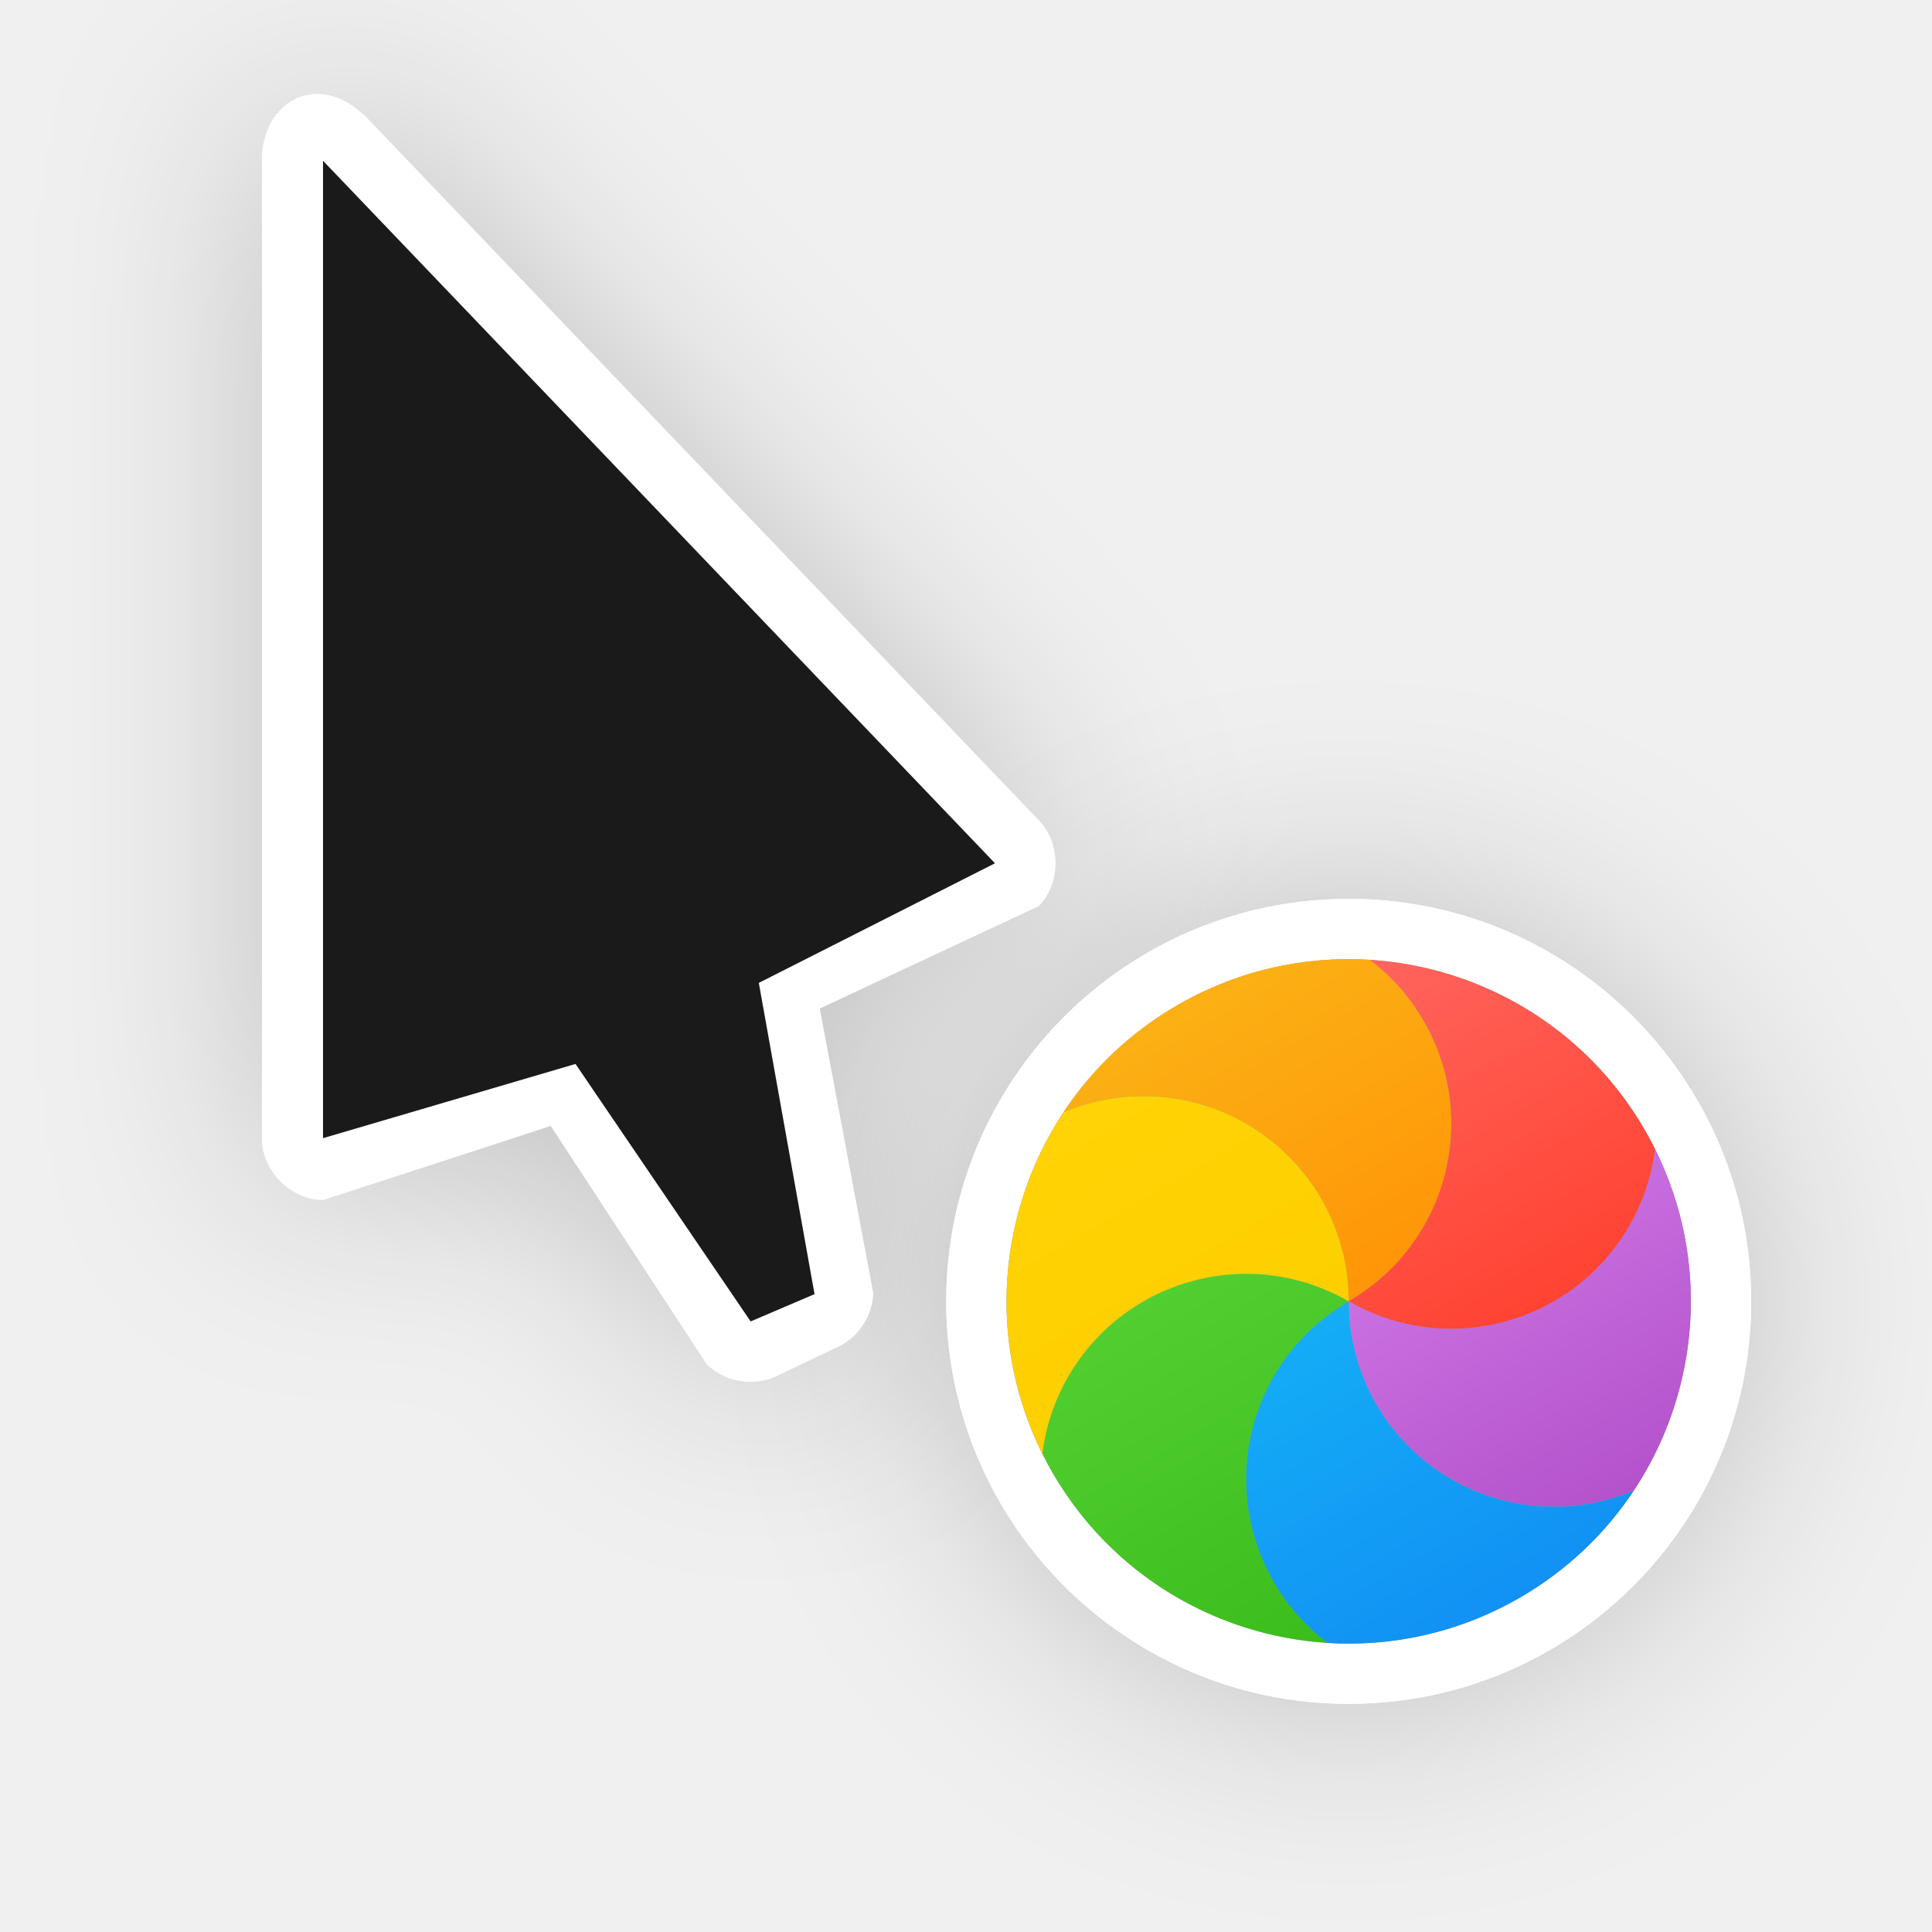
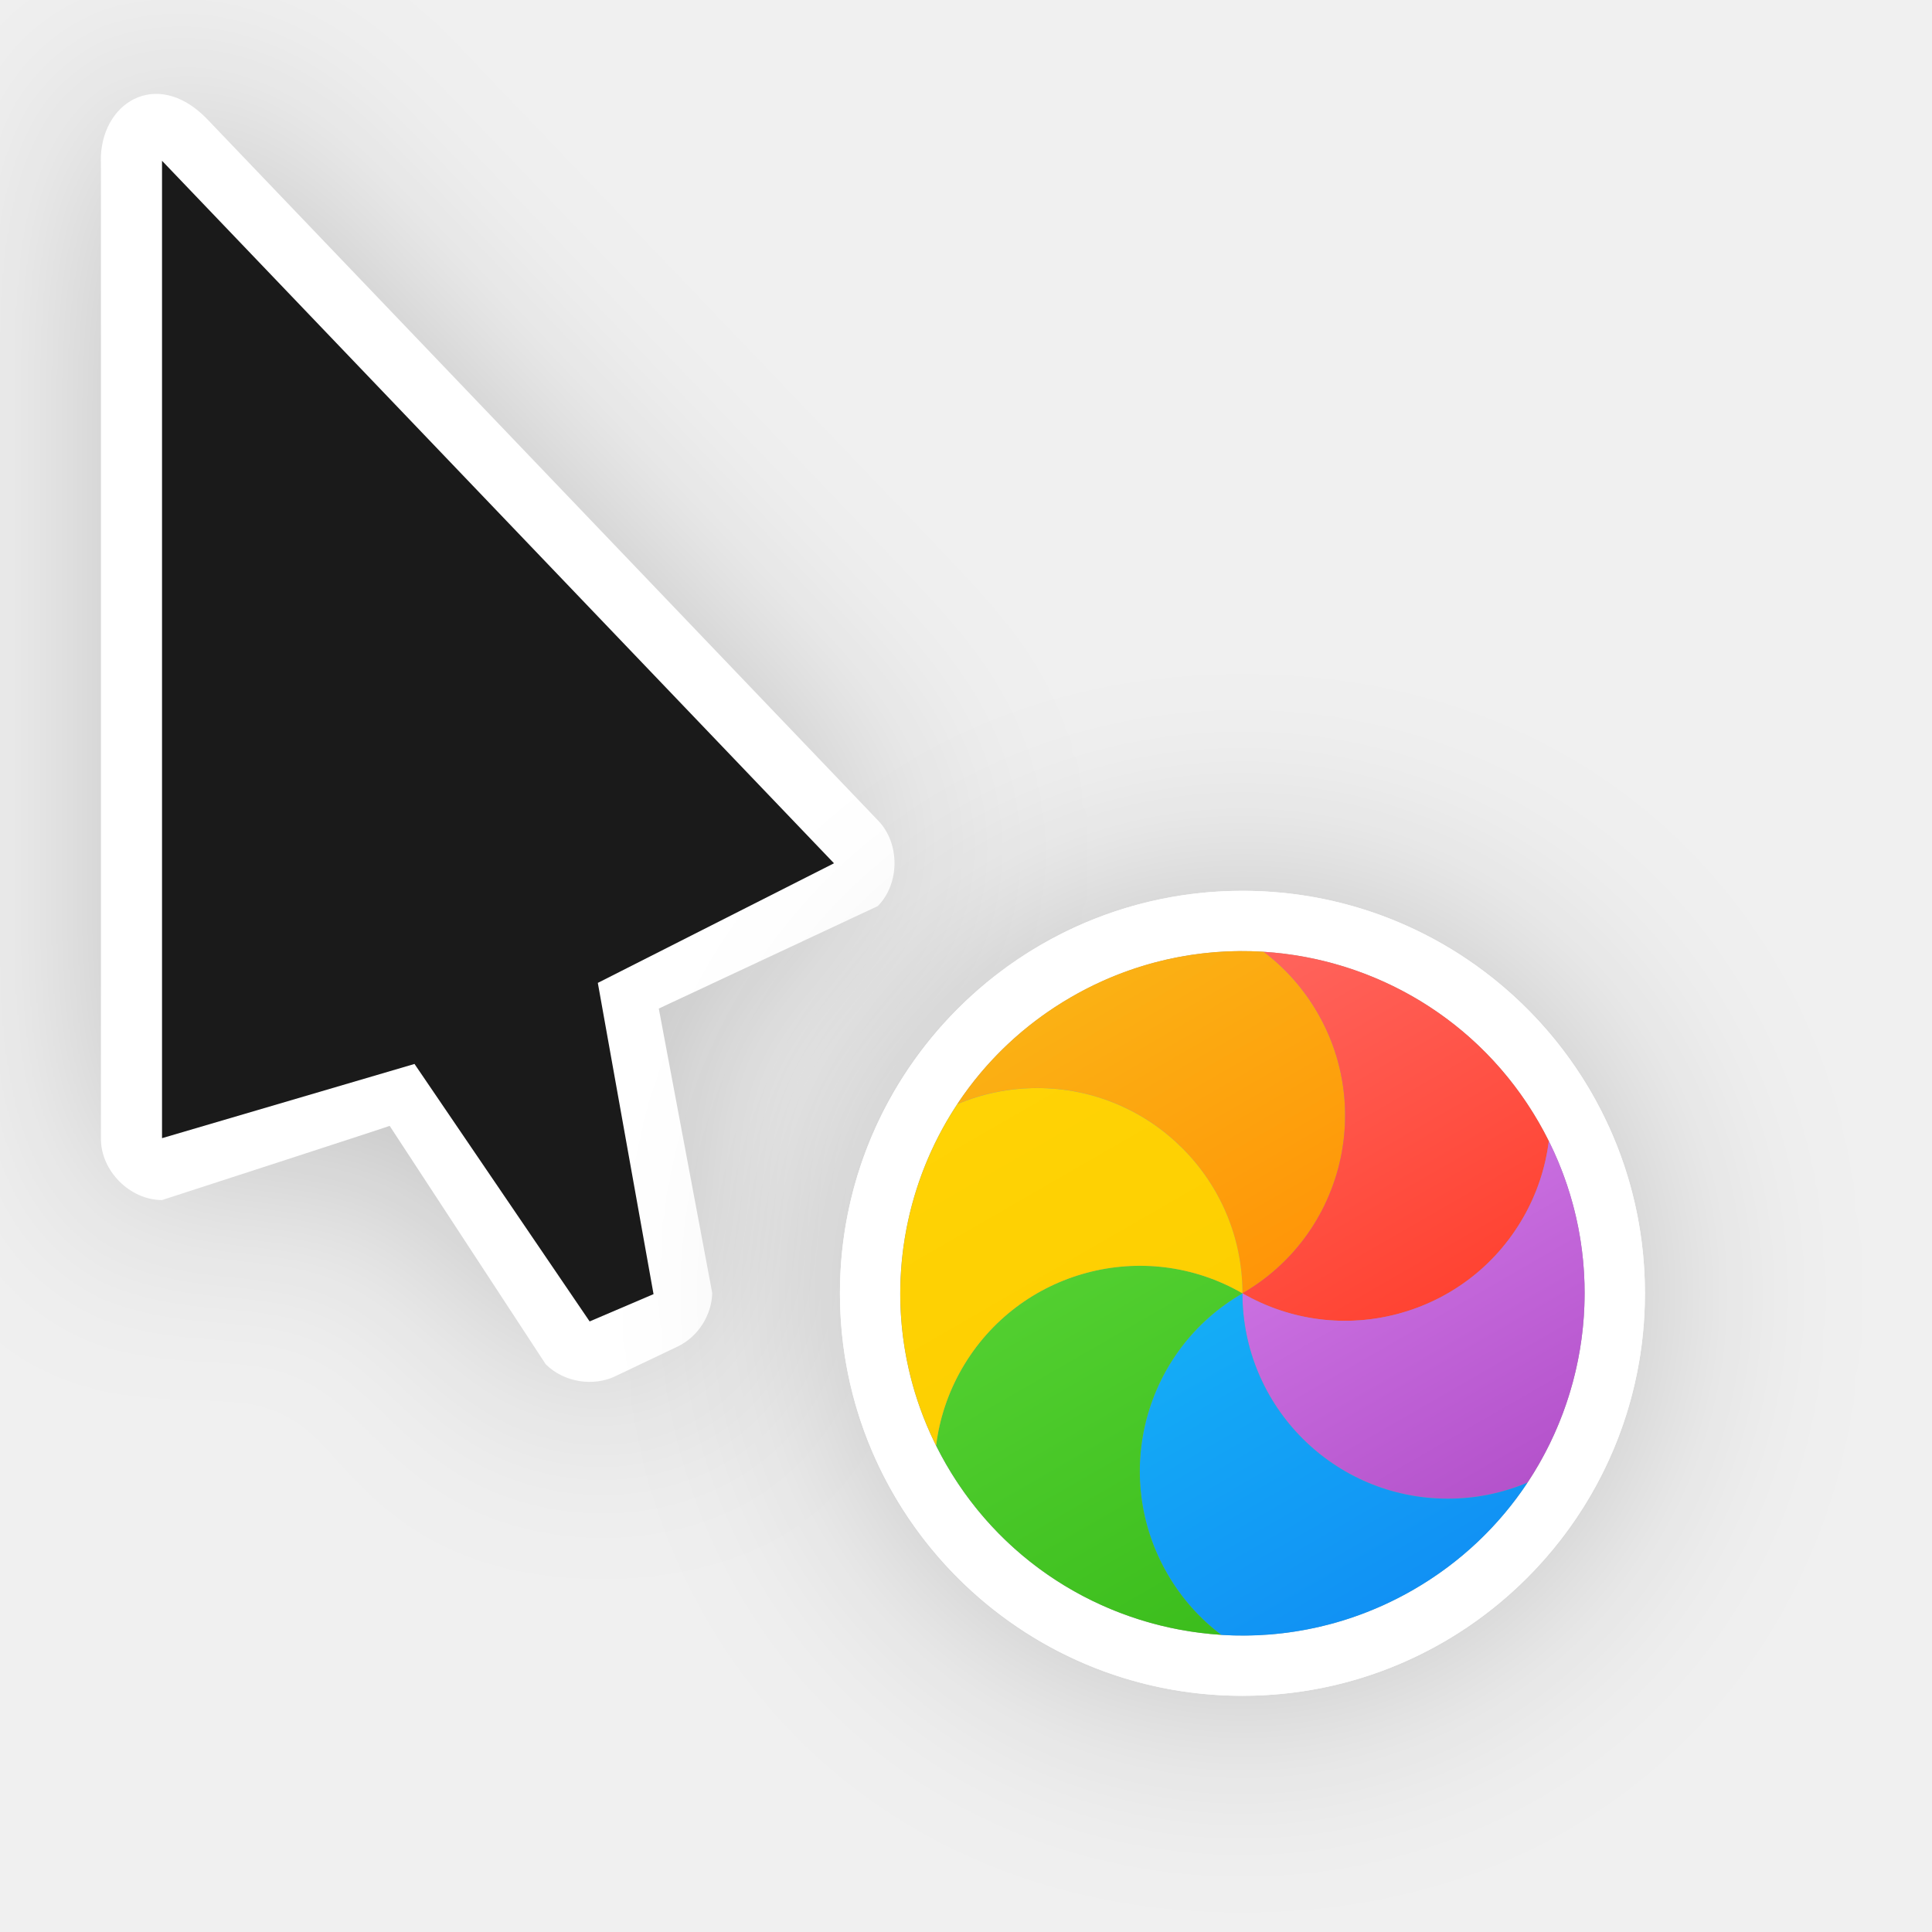
<svg xmlns="http://www.w3.org/2000/svg" height="24" viewBox="0 0 24 24" width="24" version="1.1" id="svg82">
  <defs id="defs86">
    <filter style="color-interpolation-filters:sRGB" id="filter1719" x="-0.328" width="1.656" y="-0.202" height="1.404">
      <feGaussianBlur stdDeviation="1.347" id="feGaussianBlur1721" />
    </filter>
    <filter style="color-interpolation-filters:sRGB" id="filter1723" x="-0.323" width="1.647" y="-0.323" height="1.647">
      <feGaussianBlur stdDeviation="2.965" id="feGaussianBlur1725" />
    </filter>
  </defs>
  <linearGradient id="a" gradientTransform="matrix(0.4579123,0,0,0.4380064,8.607332,9.250079)" gradientUnits="userSpaceOnUse" x1="17.871" x2="17.871" y1="7.669" y2="17.893">
    <stop offset="0" stop-color="#fbb114" id="stop2" />
    <stop offset="1" stop-color="#ff9508" id="stop4" />
  </linearGradient>
  <linearGradient id="b" gradientTransform="matrix(0.4206575,0,0,0.4767976,8.607332,9.250079)" gradientUnits="userSpaceOnUse" x1="23.954" x2="23.954" y1="8.61" y2="19.256">
    <stop offset="0" stop-color="#ff645d" id="stop7" />
    <stop offset="1" stop-color="#ff4332" id="stop9" />
  </linearGradient>
  <linearGradient id="c" gradientTransform="matrix(0.4914857,0,0,0.4080861,8.607332,9.250079)" gradientUnits="userSpaceOnUse" x1="20.127" x2="20.127" y1="19.205" y2="29.033">
    <stop offset="0" stop-color="#ca70e1" id="stop12" />
    <stop offset="1" stop-color="#b452cb" id="stop14" />
  </linearGradient>
  <linearGradient id="d" gradientTransform="matrix(0.4579123,0,0,0.4380064,8.607332,9.250079)" gradientUnits="userSpaceOnUse" x1="16.36" x2="16.36" y1="17.893" y2="28.118">
    <stop offset="0" stop-color="#14adf6" id="stop17" />
    <stop offset="1" stop-color="#1191f4" id="stop19" />
  </linearGradient>
  <linearGradient id="e" gradientTransform="matrix(0.4206575,0,0,0.4767976,8.607332,9.250079)" gradientUnits="userSpaceOnUse" x1="13.308" x2="13.308" y1="13.619" y2="24.265">
    <stop offset="0" stop-color="#52cf30" id="stop22" />
    <stop offset="1" stop-color="#3bbd1c" id="stop24" />
  </linearGradient>
  <linearGradient id="f" gradientTransform="matrix(0.4914857,0,0,0.4080861,8.607332,9.250079)" gradientUnits="userSpaceOnUse" x1="11.766" x2="11.766" y1="9.377" y2="19.205">
    <stop offset="0" stop-color="#ffd305" id="stop27" />
    <stop offset="1" stop-color="#fdcf01" id="stop29" />
  </linearGradient>
  <filter id="g" height="1.272" width="1.441" x="-0.22" y="-0.136" style="color-interpolation-filters:sRGB">
    <feGaussianBlur stdDeviation="1.192" id="feGaussianBlur32" />
  </filter>
  <filter id="h" height="1.444" width="1.444" x="-0.222" y="-0.222" style="color-interpolation-filters:sRGB">
    <feGaussianBlur stdDeviation="1.202" id="feGaussianBlur35" />
  </filter>
-   <path style="opacity:0.2;fill:#000000;fill-opacity:1;stroke-width:0.759;filter:url(#filter1719)" id="path1677" d="M 3.254,2.007 V 14.149 c 3.8e-5,0.397 0.362,0.759 0.759,0.759 0,0 2.946,-0.956 2.828,-0.922 l 1.939,2.962 c 0.224,0.224 0.594,0.284 0.877,0.142 l 0.765,-0.364 c 0.249,-0.121 0.42,-0.387 0.427,-0.664 l -0.664,-3.533 2.721,-1.272 c 0.277,-0.281 0.277,-0.787 0,-1.067 L 4.558,1.462 C 3.936,0.84 3.241,1.284 3.254,2.007 Z" />
-   <g transform="matrix(0.4545453,0,0,0.4545453,-147.3018,-353.978)" style="opacity:0.2;fill:#000000;fill-opacity:1;fill-rule:evenodd;filter:url(#filter1723)" id="g1697">
+   <path style="opacity:0.2;fill:#000000;fill-opacity:1;stroke-width:0.759;filter:url(#filter1719)" id="path1677" d="M 1.254,2.007 V 14.149 c 3.8e-5,0.397 0.362,0.759 0.759,0.759 0,0 2.946,-0.956 2.828,-0.922 l 1.939,2.962 c 0.224,0.224 0.594,0.284 0.877,0.142 L 8.422,16.726 c 0.249,-0.121 0.42,-0.387 0.427,-0.664 l -0.664,-3.533 2.721,-1.272 c 0.277,-0.281 0.277,-0.787 0,-1.067 L 2.558,1.462 C 1.936,0.84 1.241,1.284 1.254,2.007 Z" />
+   <g id="g46" transform="matrix(0.7588509,0,0,0.7588509,-122.5974,-577.1077)">
+     <path style="fill:#ffffff" id="path42" d="m 163.209,763.147 v 16 c 5e-5,0.524 0.476,1 1,1 0,0 3.883,-1.259 3.726,-1.215 l 2.555,3.903 c 0.295,0.295 0.783,0.375 1.156,0.188 l 1.008,-0.48 c 0.328,-0.159 0.554,-0.51 0.562,-0.875 l -0.875,-4.656 3.585,-1.677 c 0.365,-0.37 0.365,-1.037 0,-1.406 l -11,-11.5 c -0.82,-0.82 -1.736,-0.235 -1.719,0.719 z" />
+     <path style="fill:#1a1a1a" id="path44" d="m 164.209,779.134 v -16 l 11,11.5 -3.866,1.958 0.912,5.095 -1.046,0.447 -2.867,-4.215 z" />
+   </g>
+   <g transform="matrix(0.4545453,0,0,0.4545453,-148.6218,-354.078)" style="opacity:0.2;fill:#000000;fill-opacity:1;fill-rule:evenodd;filter:url(#filter1723)" id="g1697">
    <circle id="circle1683" r="11" cy="814.317" cx="360.923" style="fill:#000000;fill-opacity:1" />
    <path id="path1685" d="m 367.005,805.15 c 0.333,0.789 0.518,1.656 0.518,2.567 0,3.645 -2.955,6.6 -6.6,6.6 1.823,-3.157 0.741,-7.193 -2.416,-9.016 -0.789,-0.456 -1.633,-0.73 -2.484,-0.835 1.475,-0.735 3.139,-1.149 4.9,-1.149 2.249,0 4.34,0.675 6.082,1.833 z" style="fill:#000000;fill-opacity:1" />
    <path id="path1687" d="m 371.902,815.002 c -0.516,0.683 -1.175,1.276 -1.963,1.731 -3.157,1.823 -7.193,0.741 -9.016,-2.416 3.645,0 6.6,-2.955 6.6,-6.6 0,-0.91 -0.184,-1.778 -0.518,-2.567 2.964,1.971 4.918,5.341 4.918,9.167 0,0.23 -0.007,0.459 -0.021,0.685 z" style="fill:#000000;fill-opacity:1" />
    <path id="path1689" d="m 365.823,824.168 c -0.851,-0.106 -1.695,-0.38 -2.484,-0.835 -3.157,-1.823 -4.238,-5.859 -2.416,-9.016 1.823,3.157 5.859,4.238 9.016,2.416 0.788,-0.455 1.447,-1.048 1.963,-1.731 -0.247,4.022 -2.656,7.46 -6.079,9.166 z" style="fill:#000000;fill-opacity:1" />
    <path id="path1691" d="m 354.841,823.484 c -0.333,-0.789 -0.518,-1.656 -0.518,-2.567 0,-3.645 2.955,-6.6 6.6,-6.6 -1.823,3.157 -0.741,7.193 2.416,9.016 0.789,0.456 1.633,0.73 2.484,0.835 -1.475,0.735 -3.139,1.149 -4.9,1.149 -2.249,0 -4.34,-0.675 -6.082,-1.833 z" style="fill:#000000;fill-opacity:1" />
    <path id="path1693" d="m 349.944,813.632 c 0.516,-0.683 1.175,-1.276 1.963,-1.731 3.157,-1.823 7.193,-0.741 9.016,2.416 -3.645,0 -6.6,2.955 -6.6,6.6 0,0.91 0.184,1.778 0.518,2.567 -2.964,-1.971 -4.918,-5.341 -4.918,-9.167 0,-0.23 0.007,-0.459 0.021,-0.685 z" style="fill:#000000;fill-opacity:1" />
    <path id="path1695" d="m 356.023,804.466 c 0.851,0.106 1.695,0.38 2.484,0.835 3.157,1.823 4.238,5.859 2.416,9.016 -1.823,-3.157 -5.859,-4.238 -9.016,-2.416 -0.788,0.455 -1.447,1.048 -1.963,1.731 0.247,-4.022 2.656,-7.46 6.079,-9.166 z" style="fill:#000000;fill-opacity:1" />
  </g>
-   <g id="g46" transform="matrix(0.7588509,0,0,0.7588509,-120.5974,-577.1077)">
-     <path style="fill:#ffffff" id="path42" d="m 163.209,763.147 v 16 c 5e-5,0.524 0.476,1 1,1 0,0 3.883,-1.259 3.726,-1.215 l 2.555,3.903 c 0.295,0.295 0.783,0.375 1.156,0.188 l 1.008,-0.48 c 0.328,-0.159 0.554,-0.51 0.562,-0.875 l -0.875,-4.656 3.585,-1.677 c 0.365,-0.37 0.365,-1.037 0,-1.406 l -11,-11.5 c -0.82,-0.82 -1.736,-0.235 -1.719,0.719 z" />
-     <path style="fill:#1a1a1a" id="path44" d="m 164.209,779.134 v -16 l 11,11.5 -3.866,1.958 0.912,5.095 -1.046,0.447 -2.867,-4.215 z" />
-   </g>
-   <g id="g62" style="fill:#ffffff;fill-rule:evenodd" transform="matrix(0.4545453,0,0,0.4545453,-147.3018,-353.978)">
+   <g id="g62" style="fill:#ffffff;fill-rule:evenodd" transform="matrix(0.4545453,0,0,0.4545453,-148.6218,-354.078)">
    <circle cx="360.923" cy="814.317" r="11" id="circle48" />
    <path d="m 367.005,805.15 c 0.333,0.789 0.518,1.656 0.518,2.567 0,3.645 -2.955,6.6 -6.6,6.6 1.823,-3.157 0.741,-7.193 -2.416,-9.016 -0.789,-0.456 -1.633,-0.73 -2.484,-0.835 1.475,-0.735 3.139,-1.149 4.9,-1.149 2.249,0 4.34,0.675 6.082,1.833 z" id="path50" />
    <path d="m 371.902,815.002 c -0.516,0.683 -1.175,1.276 -1.963,1.731 -3.157,1.823 -7.193,0.741 -9.016,-2.416 3.645,0 6.6,-2.955 6.6,-6.6 0,-0.91 -0.184,-1.778 -0.518,-2.567 2.964,1.971 4.918,5.341 4.918,9.167 0,0.23 -0.007,0.459 -0.021,0.685 z" id="path52" />
    <path d="m 365.823,824.168 c -0.851,-0.106 -1.695,-0.38 -2.484,-0.835 -3.157,-1.823 -4.238,-5.859 -2.416,-9.016 1.823,3.157 5.859,4.238 9.016,2.416 0.788,-0.455 1.447,-1.048 1.963,-1.731 -0.247,4.022 -2.656,7.46 -6.079,9.166 z" id="path54" />
    <path d="m 354.841,823.484 c -0.333,-0.789 -0.518,-1.656 -0.518,-2.567 0,-3.645 2.955,-6.6 6.6,-6.6 -1.823,3.157 -0.741,7.193 2.416,9.016 0.789,0.456 1.633,0.73 2.484,0.835 -1.475,0.735 -3.139,1.149 -4.9,1.149 -2.249,0 -4.34,-0.675 -6.082,-1.833 z" id="path56" />
    <path d="m 349.944,813.632 c 0.516,-0.683 1.175,-1.276 1.963,-1.731 3.157,-1.823 7.193,-0.741 9.016,2.416 -3.645,0 -6.6,2.955 -6.6,6.6 0,0.91 0.184,1.778 0.518,2.567 -2.964,-1.971 -4.918,-5.341 -4.918,-9.167 0,-0.23 0.007,-0.459 0.021,-0.685 z" id="path58" />
    <path d="m 356.023,804.466 c 0.851,0.106 1.695,0.38 2.484,0.835 3.157,1.823 4.238,5.859 2.416,9.016 -1.823,-3.157 -5.859,-4.238 -9.016,-2.416 -0.788,0.455 -1.447,1.048 -1.963,1.731 0.247,-4.022 2.656,-7.46 6.079,-9.166 z" id="path60" />
  </g>
-   <g id="g1646" transform="rotate(-30,14.3393,15.7374)">
+   <g id="g1646" transform="rotate(-30,13.49271,18.15056)">
    <circle style="fill:#959595;fill-rule:evenodd;stroke-width:0.423" id="circle64" r="4.25" cy="17.316" cx="16.216" />
    <g transform="matrix(0.9489808,0,0,0.9489808,0.6105051,1.100282)" id="g1636">
      <path d="m 18.921,13.355 c 0.136,0.321 0.211,0.674 0.211,1.045 0,1.484 -1.203,2.687 -2.687,2.687 0.742,-1.285 0.302,-2.929 -0.984,-3.671 -0.321,-0.185 -0.665,-0.297 -1.011,-0.34 0.601,-0.299 1.278,-0.468 1.995,-0.468 0.916,0 1.767,0.275 2.476,0.746 z" id="path66" style="fill:url(#a);fill-rule:evenodd;stroke-width:0.445" />
      <path d="m 20.915,17.366 c -0.21,0.278 -0.478,0.519 -0.799,0.705 -1.285,0.742 -2.929,0.302 -3.671,-0.984 1.484,0 2.687,-1.203 2.687,-2.687 0,-0.371 -0.075,-0.724 -0.211,-1.045 1.207,0.802 2.002,2.174 2.002,3.732 0,0.094 -0.003,0.187 -0.009,0.279 z" id="path68" style="fill:url(#b);fill-rule:evenodd;stroke-width:0.445" />
      <path d="m 18.44,21.098 c -0.346,-0.043 -0.69,-0.155 -1.011,-0.34 -1.285,-0.742 -1.726,-2.385 -0.984,-3.671 0.742,1.285 2.385,1.726 3.671,0.984 0.321,-0.185 0.589,-0.427 0.799,-0.705 -0.101,1.638 -1.081,3.037 -2.475,3.732 z" id="path70" style="fill:url(#c);fill-rule:evenodd;stroke-width:0.445" />
      <path d="m 13.968,20.82 c -0.136,-0.321 -0.211,-0.674 -0.211,-1.045 0,-1.484 1.203,-2.687 2.687,-2.687 -0.742,1.285 -0.302,2.929 0.984,3.671 0.321,0.186 0.665,0.297 1.011,0.34 -0.601,0.299 -1.278,0.468 -1.995,0.468 -0.916,0 -1.767,-0.275 -2.476,-0.746 z" id="path72" style="fill:url(#d);fill-rule:evenodd;stroke-width:0.445" />
      <path d="m 11.975,16.809 c 0.21,-0.278 0.478,-0.519 0.799,-0.705 1.285,-0.742 2.929,-0.302 3.671,0.984 -1.484,0 -2.687,1.203 -2.687,2.687 0,0.371 0.075,0.724 0.211,1.045 -1.207,-0.802 -2.002,-2.174 -2.002,-3.732 0,-0.094 0.003,-0.187 0.009,-0.279 z" id="path74" style="fill:url(#e);fill-rule:evenodd;stroke-width:0.445" />
      <path d="m 14.45,13.077 c 0.346,0.043 0.69,0.155 1.011,0.34 1.285,0.742 1.726,2.385 0.984,3.671 -0.742,-1.285 -2.385,-1.726 -3.671,-0.984 -0.321,0.185 -0.589,0.427 -0.799,0.705 0.101,-1.638 1.081,-3.037 2.475,-3.732 z" id="path76" style="fill:url(#f);fill-rule:evenodd;stroke-width:0.445" />
    </g>
  </g>
</svg>
